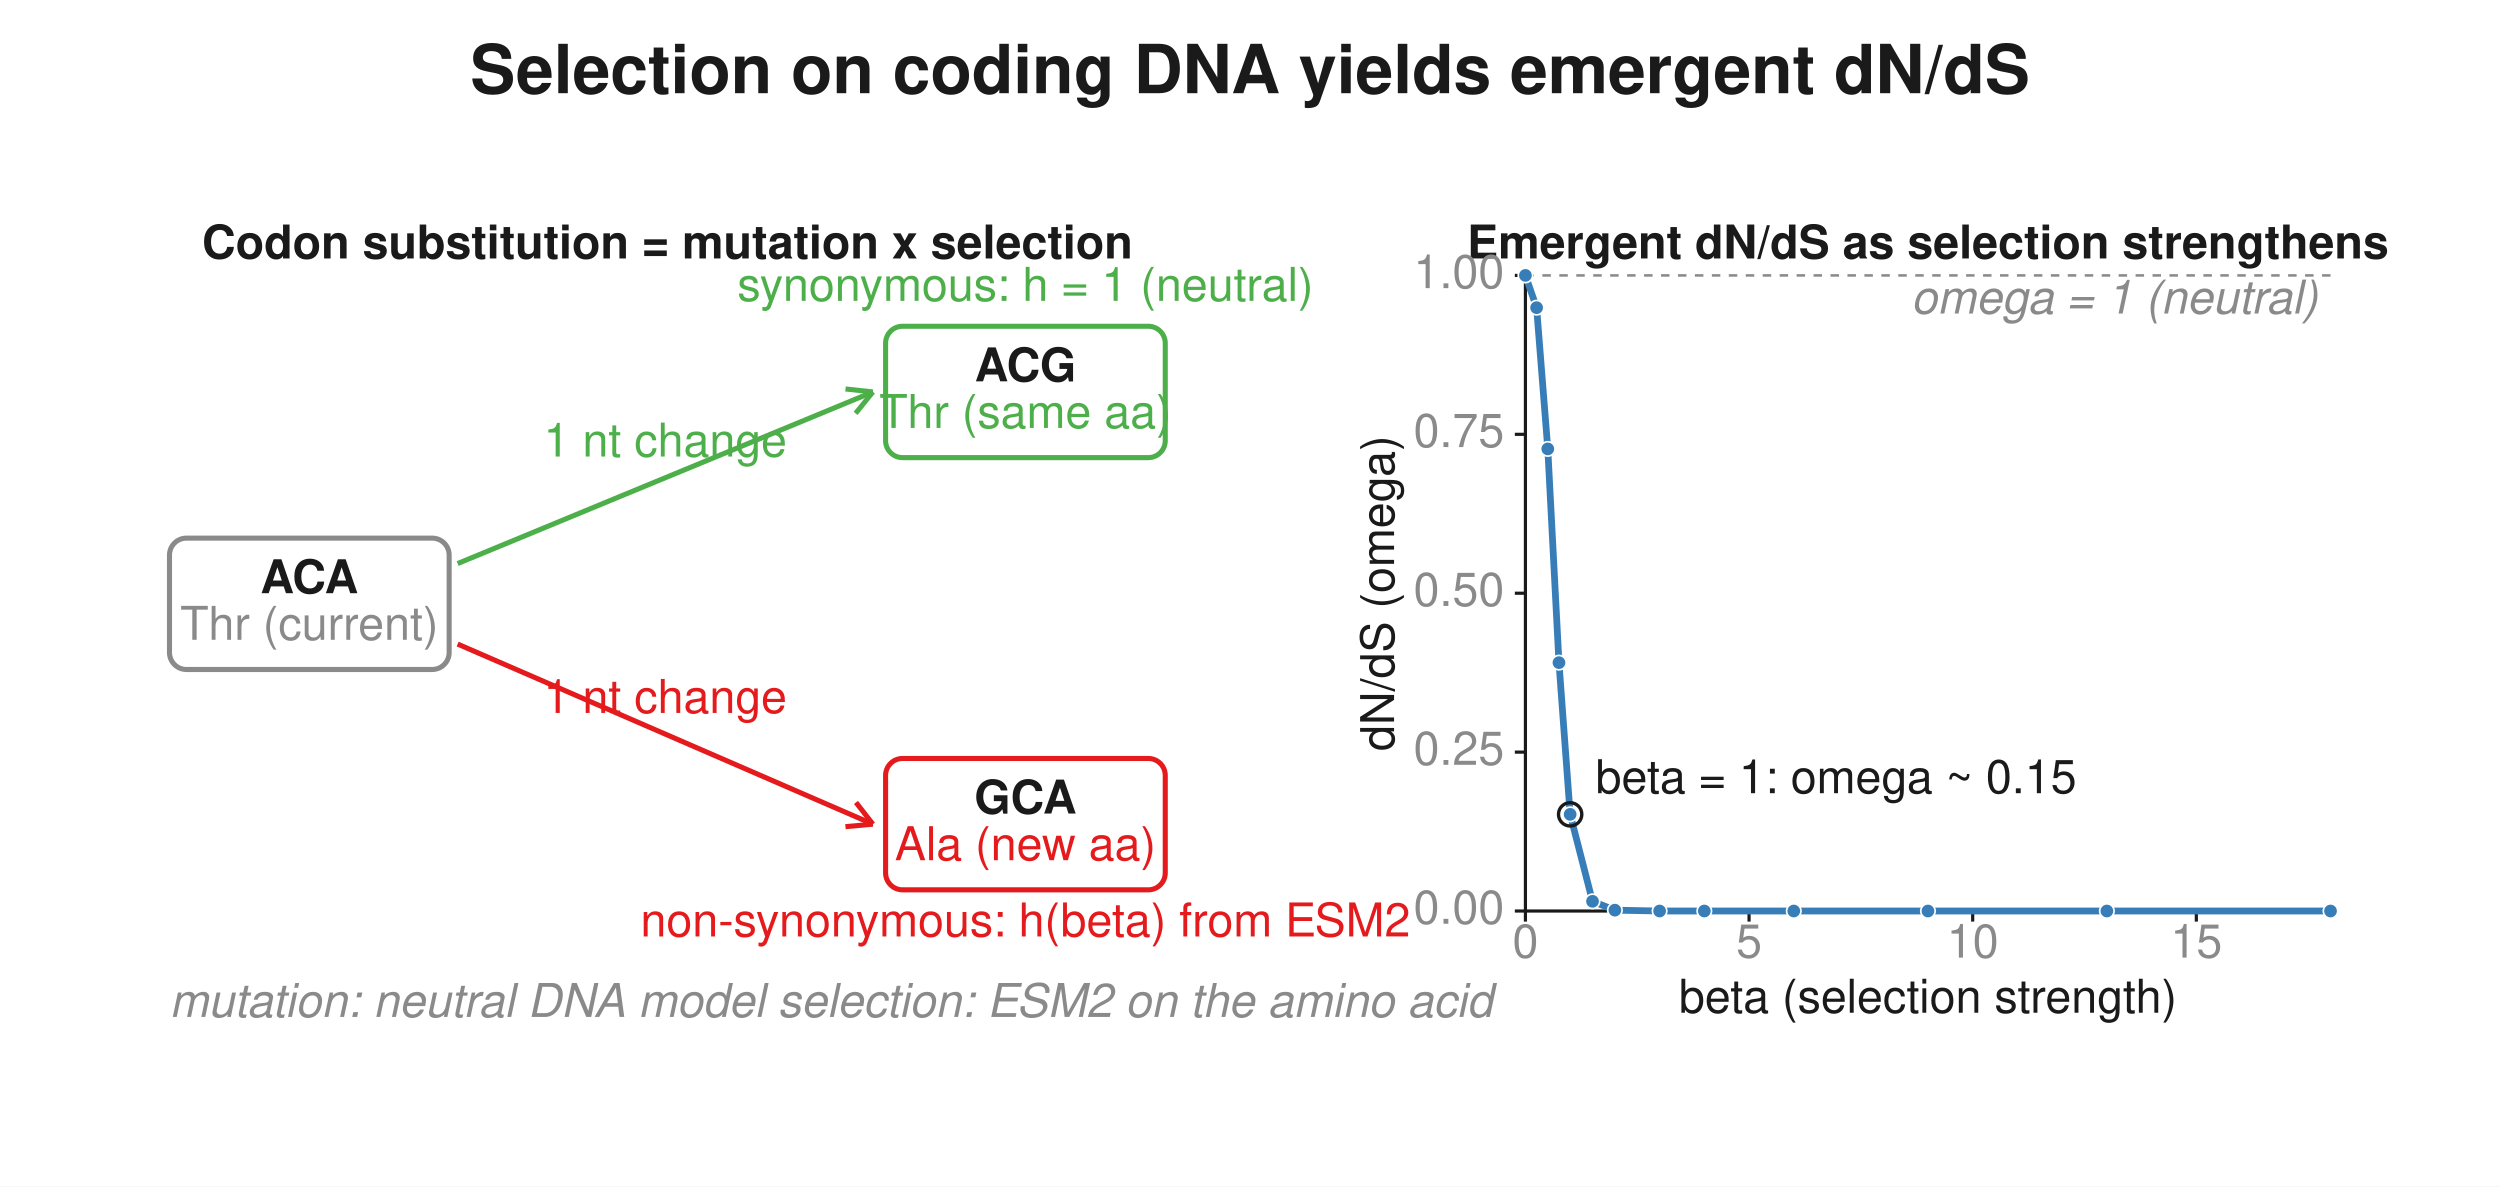
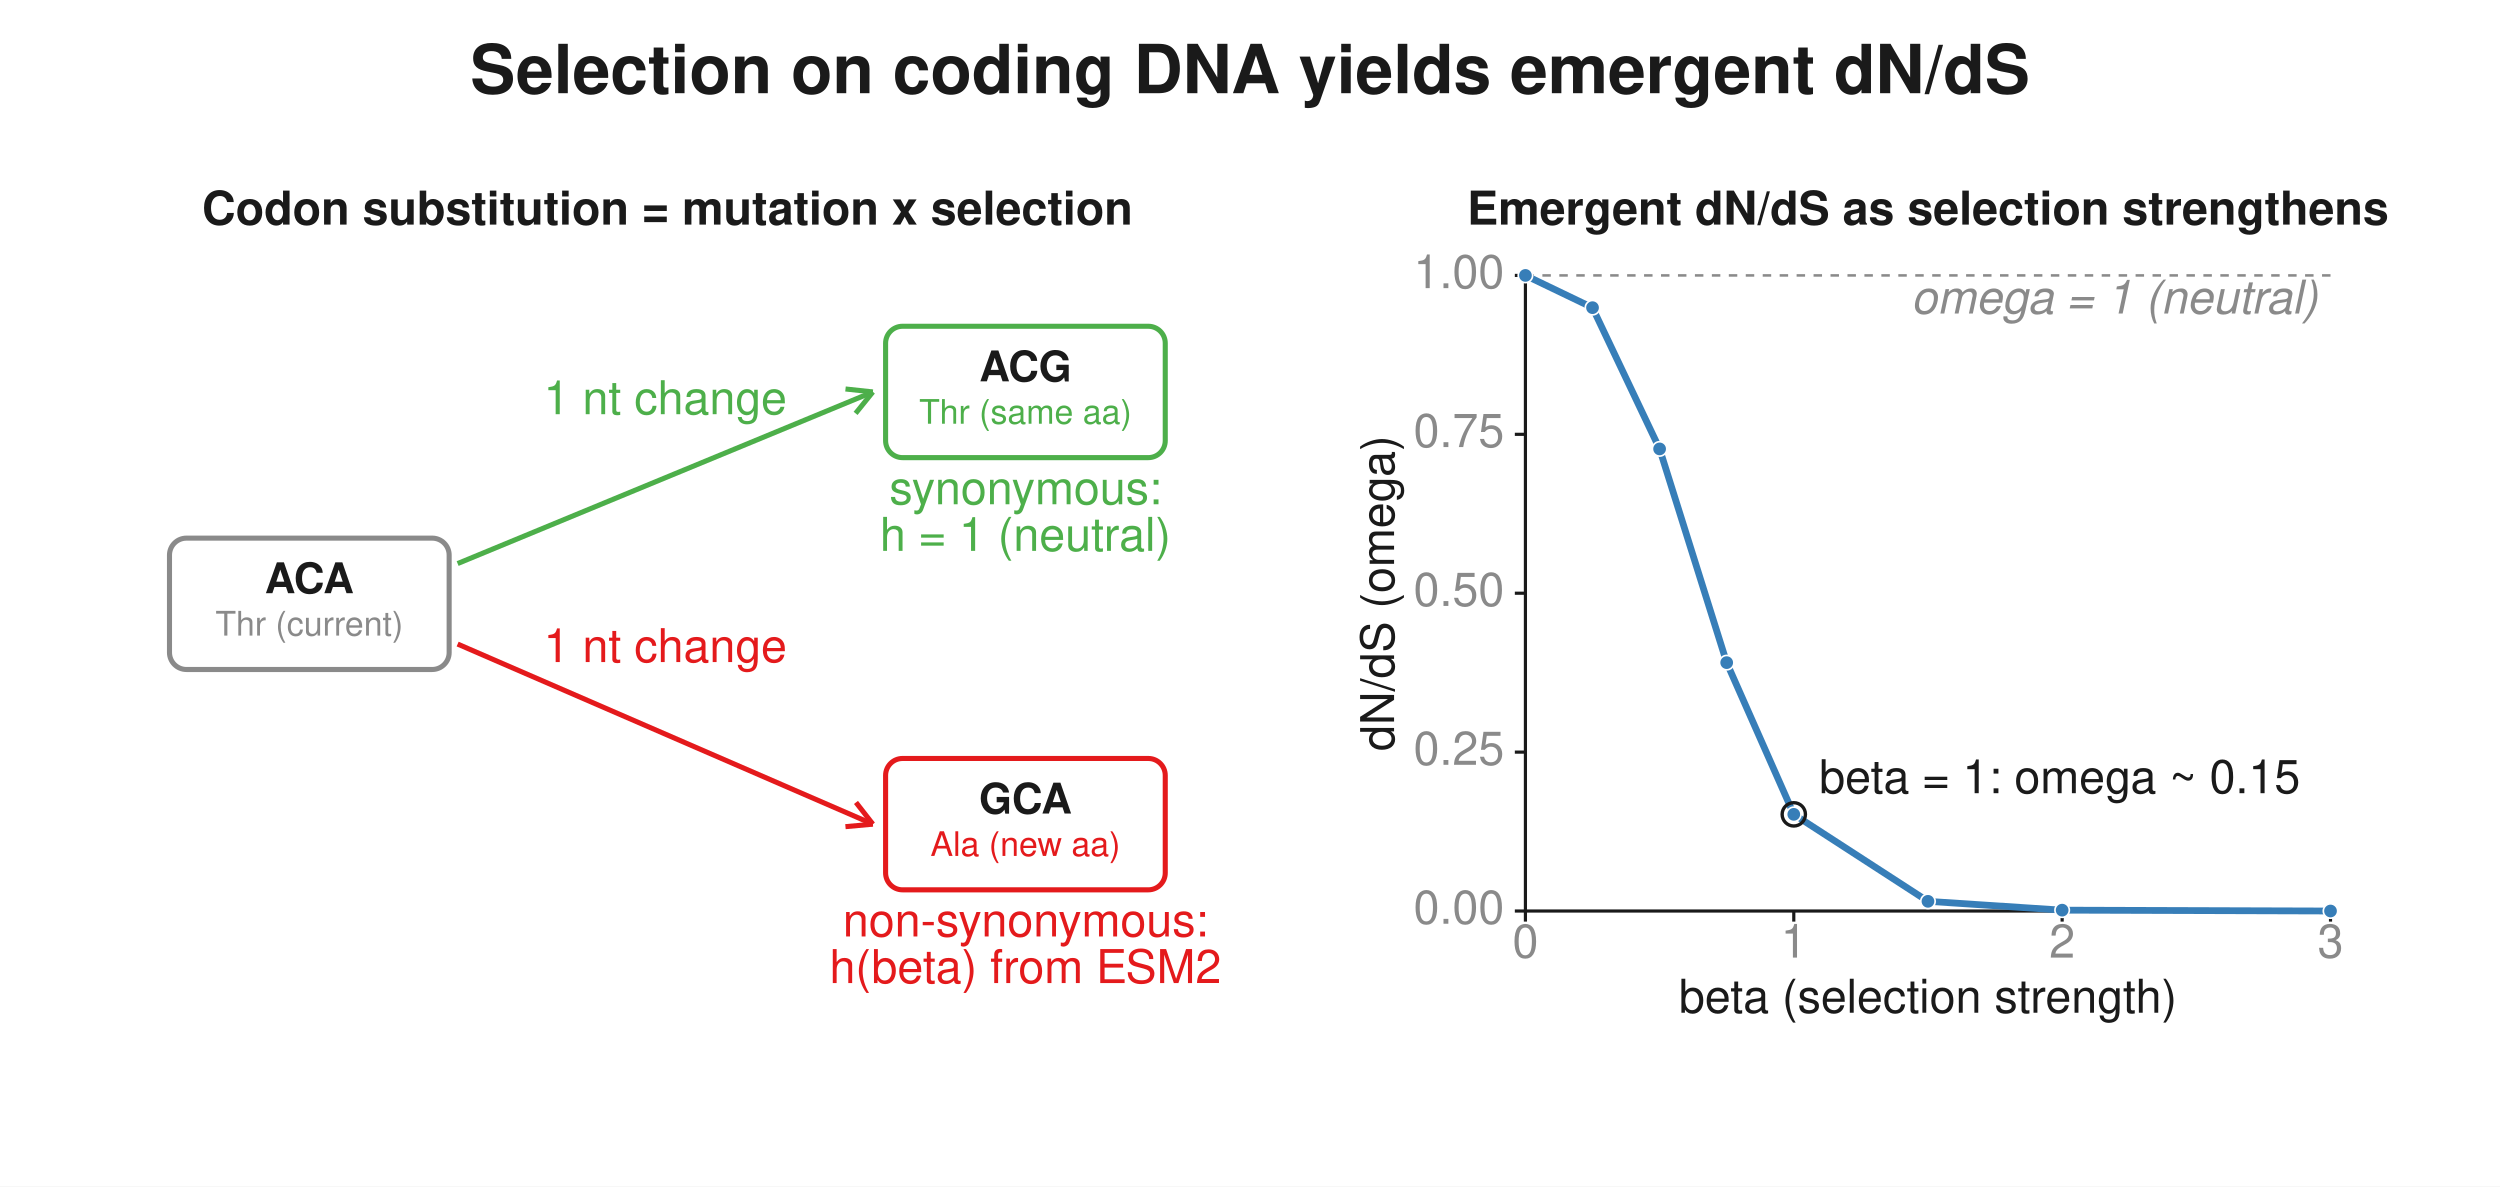
<svg xmlns="http://www.w3.org/2000/svg" width="1180" height="560" viewBox="0 0 1180 560">
  <defs>
</defs>
  <rect x="0" y="0" width="1180" height="560" fill="white" />
  <text x="590.0" y="44" font-size="32" font-family="Helvetica" text-anchor="middle" font-weight="bold" fill="#1a1a1a">Selection on coding DNA yields emergent dN/dS</text>
-   <text x="315.0" y="122" font-size="22" font-family="Helvetica" text-anchor="middle" font-weight="bold" fill="#1a1a1a">Codon substitution = mutation x selection</text>
+   <text x="315.0" y="106" font-size="22" font-family="Helvetica" text-anchor="middle" font-weight="bold" fill="#1a1a1a">Codon substitution = mutation x selection</text>
  <rect x="80" y="254.0" width="132" height="62" rx="8" fill="white" stroke="#8a8a8a" stroke-width="2.4" />
-   <text x="146.0" y="280.0" font-size="22" font-family="Helvetica" text-anchor="middle" fill="#1a1a1a" font-weight="bold">ACA</text>
-   <text x="146.0" y="302.0" font-size="22" font-family="Helvetica" text-anchor="middle" fill="#8a8a8a">Thr (current)</text>
+   <text x="146.0" y="280.0" font-size="20" font-family="Helvetica" text-anchor="middle" fill="#1a1a1a" font-weight="bold">ACA</text>
+   <text x="146.0" y="300.0" font-size="16" font-family="Helvetica" text-anchor="middle" fill="#8a8a8a">Thr (current)</text>
  <rect x="418" y="154" width="132" height="62" rx="8" fill="white" stroke="#4DAF4A" stroke-width="2.4" />
-   <text x="484.0" y="180" font-size="22" font-family="Helvetica" text-anchor="middle" fill="#1a1a1a" font-weight="bold">ACG</text>
-   <text x="484.0" y="202" font-size="22" font-family="Helvetica" text-anchor="middle" fill="#4DAF4A">Thr (same aa)</text>
+   <text x="484.0" y="180" font-size="20" font-family="Helvetica" text-anchor="middle" fill="#1a1a1a" font-weight="bold">ACG</text>
+   <text x="484.0" y="200" font-size="16" font-family="Helvetica" text-anchor="middle" fill="#4DAF4A">Thr (same aa)</text>
  <rect x="418" y="358" width="132" height="62" rx="8" fill="white" stroke="#E41A1C" stroke-width="2.4" />
-   <text x="484.0" y="384" font-size="22" font-family="Helvetica" text-anchor="middle" fill="#1a1a1a" font-weight="bold">GCA</text>
-   <text x="484.0" y="406" font-size="22" font-family="Helvetica" text-anchor="middle" fill="#E41A1C">Ala (new aa)</text>
+   <text x="484.0" y="384" font-size="20" font-family="Helvetica" text-anchor="middle" fill="#1a1a1a" font-weight="bold">GCA</text>
+   <text x="484.0" y="404" font-size="16" font-family="Helvetica" text-anchor="middle" fill="#E41A1C">Ala (new aa)</text>
  <path d="M216,266.0 L412,185.0" stroke="#4DAF4A" stroke-width="2.4" />
  <path d="M412,185.0 L399.076,183.597" stroke="#4DAF4A" stroke-width="2.4" />
  <path d="M412,185.0 L403.837,195.117" stroke="#4DAF4A" stroke-width="2.4" />
-   <text x="314.0" y="215.5" font-size="22" font-family="Helvetica" text-anchor="middle" fill="#4DAF4A">1 nt change</text>
+   <text x="314.0" y="195.5" font-size="22" font-family="Helvetica" text-anchor="middle" fill="#4DAF4A">1 nt change</text>
  <path d="M216,304.0 L412,389.0" stroke="#E41A1C" stroke-width="2.4" />
  <path d="M412,389.0 L404.013,378.743" stroke="#E41A1C" stroke-width="2.4" />
  <path d="M412,389.0 L399.054,390.179" stroke="#E41A1C" stroke-width="2.4" />
-   <text x="314.0" y="336.5" font-size="22" font-family="Helvetica" text-anchor="middle" fill="#E41A1C">1 nt change</text>
-   <text x="484.0" y="142" font-size="22" font-family="Helvetica" text-anchor="middle" fill="#4DAF4A">synonymous: h = 1 (neutral)</text>
-   <text x="484.0" y="442" font-size="22" font-family="Helvetica" text-anchor="middle" fill="#E41A1C">non-synonymous: h(beta) from ESM2</text>
-   <text x="80" y="480" font-size="22" font-family="Helvetica" text-anchor="start" fill="#8a8a8a" font-style="italic">mutation: neutral DNA model    selection: ESM2 on the amino acid</text>
-   <text x="910.0" y="122" font-size="22" font-family="Helvetica" text-anchor="middle" font-weight="bold" fill="#1a1a1a">Emergent dN/dS as selection strengthens</text>
+   <text x="314.0" y="312.5" font-size="22" font-family="Helvetica" text-anchor="middle" fill="#E41A1C">1 nt change</text>
+   <text x="484.0" y="238" font-size="22" font-family="Helvetica" text-anchor="middle" fill="#4DAF4A">synonymous:</text>
+   <text x="484.0" y="260" font-size="22" font-family="Helvetica" text-anchor="middle" fill="#4DAF4A">h = 1 (neutral)</text>
+   <text x="484.0" y="442" font-size="22" font-family="Helvetica" text-anchor="middle" fill="#E41A1C">non-synonymous:</text>
+   <text x="484.0" y="464" font-size="22" font-family="Helvetica" text-anchor="middle" fill="#E41A1C">h(beta) from ESM2</text>
+   <text x="910.0" y="106" font-size="22" font-family="Helvetica" text-anchor="middle" font-weight="bold" fill="#1a1a1a">Emergent dN/dS as selection strengthens</text>
  <path d="M720,130 L720,430" stroke="#1a1a1a" stroke-width="1.5" />
  <path d="M720,430 L1100,430" stroke="#1a1a1a" stroke-width="1.5" />
  <path d="M715,430.0 L720,430.0" stroke="#1a1a1a" stroke-width="1.5" />
  <text x="710" y="436.0" font-size="22" font-family="Helvetica" text-anchor="end" fill="#8a8a8a">0.00</text>
  <path d="M715,355.0 L720,355.0" stroke="#1a1a1a" stroke-width="1.5" />
  <text x="710" y="361.0" font-size="22" font-family="Helvetica" text-anchor="end" fill="#8a8a8a">0.25</text>
  <path d="M715,280.0 L720,280.0" stroke="#1a1a1a" stroke-width="1.5" />
  <text x="710" y="286.0" font-size="22" font-family="Helvetica" text-anchor="end" fill="#8a8a8a">0.50</text>
  <path d="M715,205.0 L720,205.0" stroke="#1a1a1a" stroke-width="1.5" />
  <text x="710" y="211.0" font-size="22" font-family="Helvetica" text-anchor="end" fill="#8a8a8a">0.75</text>
  <path d="M715,130.0 L720,130.0" stroke="#1a1a1a" stroke-width="1.5" />
  <text x="710" y="136.0" font-size="22" font-family="Helvetica" text-anchor="end" fill="#8a8a8a">1.00</text>
  <path d="M720.0,430 L720.0,435" stroke="#1a1a1a" stroke-width="1.5" />
  <text x="720.0" y="452" font-size="22" font-family="Helvetica" text-anchor="middle" fill="#8a8a8a">0</text>
-   <path d="M825.556,430 L825.556,435" stroke="#1a1a1a" stroke-width="1.5" />
-   <text x="825.556" y="452" font-size="22" font-family="Helvetica" text-anchor="middle" fill="#8a8a8a">5</text>
-   <path d="M931.111,430 L931.111,435" stroke="#1a1a1a" stroke-width="1.5" />
-   <text x="931.111" y="452" font-size="22" font-family="Helvetica" text-anchor="middle" fill="#8a8a8a">10</text>
-   <path d="M1036.667,430 L1036.667,435" stroke="#1a1a1a" stroke-width="1.5" />
-   <text x="1036.667" y="452" font-size="22" font-family="Helvetica" text-anchor="middle" fill="#8a8a8a">15</text>
+   <path d="M846.667,430 L846.667,435" stroke="#1a1a1a" stroke-width="1.5" />
+   <text x="846.667" y="452" font-size="22" font-family="Helvetica" text-anchor="middle" fill="#8a8a8a">1</text>
+   <path d="M973.333,430 L973.333,435" stroke="#1a1a1a" stroke-width="1.5" />
+   <text x="973.333" y="452" font-size="22" font-family="Helvetica" text-anchor="middle" fill="#8a8a8a">2</text>
+   <path d="M1100.0,430 L1100.0,435" stroke="#1a1a1a" stroke-width="1.5" />
+   <text x="1100.0" y="452" font-size="22" font-family="Helvetica" text-anchor="middle" fill="#8a8a8a">3</text>
  <text x="910.0" y="478" font-size="22" font-family="Helvetica" text-anchor="middle" fill="#1a1a1a">beta (selection strength)</text>
  <text x="658" y="280.0" font-size="22" font-family="Helvetica" text-anchor="middle" fill="#1a1a1a" transform="rotate(-90,658,280.0)">dN/dS (omega)</text>
  <path d="M720,130.0 L1100,130.0" stroke="#8a8a8a" stroke-width="1.2" stroke-dasharray="4,4" />
  <text x="1094" y="148.0" font-size="22" font-family="Helvetica" text-anchor="end" fill="#8a8a8a" font-style="italic">omega = 1 (neutral)</text>
-   <path d="M720.0,130.0 L725.278,145.221 L730.556,211.886 L735.833,312.763 L741.111,384.373 L751.667,425.425 L762.222,429.594 L783.333,429.997 L804.444,430 L846.667,430 L910.0,430.0 L994.444,430.0 L1100.0,430.0" fill="none" stroke="#377EB8" stroke-width="3.2" />
+   <path d="M720.0,130.0 L751.667,145.221 L783.333,211.886 L815.0,312.763 L846.667,384.373 L910.0,425.425 L973.333,429.594 L1100.0,429.997" fill="none" stroke="#377EB8" stroke-width="3.2" />
  <circle cx="720.0" cy="130.0" r="3.4" fill="#377EB8" stroke="white" stroke-width="0.8" />
-   <circle cx="725.278" cy="145.221" r="3.4" fill="#377EB8" stroke="white" stroke-width="0.8" />
-   <circle cx="730.556" cy="211.886" r="3.4" fill="#377EB8" stroke="white" stroke-width="0.8" />
-   <circle cx="735.833" cy="312.763" r="3.4" fill="#377EB8" stroke="white" stroke-width="0.8" />
-   <circle cx="741.111" cy="384.373" r="3.4" fill="#377EB8" stroke="white" stroke-width="0.8" />
-   <circle cx="751.667" cy="425.425" r="3.4" fill="#377EB8" stroke="white" stroke-width="0.8" />
-   <circle cx="762.222" cy="429.594" r="3.4" fill="#377EB8" stroke="white" stroke-width="0.8" />
-   <circle cx="783.333" cy="429.997" r="3.4" fill="#377EB8" stroke="white" stroke-width="0.8" />
-   <circle cx="804.444" cy="430" r="3.4" fill="#377EB8" stroke="white" stroke-width="0.8" />
-   <circle cx="846.667" cy="430" r="3.4" fill="#377EB8" stroke="white" stroke-width="0.8" />
-   <circle cx="910.0" cy="430.0" r="3.4" fill="#377EB8" stroke="white" stroke-width="0.8" />
-   <circle cx="994.444" cy="430.0" r="3.4" fill="#377EB8" stroke="white" stroke-width="0.8" />
-   <circle cx="1100.0" cy="430.0" r="3.4" fill="#377EB8" stroke="white" stroke-width="0.8" />
-   <circle cx="741.111" cy="384.373" r="5.5" fill="none" stroke="#1a1a1a" stroke-width="1.6" />
-   <text x="753.111" y="374.373" font-size="22" font-family="Helvetica" text-anchor="start" fill="#1a1a1a">beta = 1: omega ~ 0.15</text>
+   <circle cx="751.667" cy="145.221" r="3.4" fill="#377EB8" stroke="white" stroke-width="0.8" />
+   <circle cx="783.333" cy="211.886" r="3.4" fill="#377EB8" stroke="white" stroke-width="0.8" />
+   <circle cx="815.0" cy="312.763" r="3.4" fill="#377EB8" stroke="white" stroke-width="0.8" />
+   <circle cx="846.667" cy="384.373" r="3.4" fill="#377EB8" stroke="white" stroke-width="0.8" />
+   <circle cx="910.0" cy="425.425" r="3.4" fill="#377EB8" stroke="white" stroke-width="0.8" />
+   <circle cx="973.333" cy="429.594" r="3.4" fill="#377EB8" stroke="white" stroke-width="0.8" />
+   <circle cx="1100.0" cy="429.997" r="3.4" fill="#377EB8" stroke="white" stroke-width="0.8" />
+   <circle cx="846.667" cy="384.373" r="5.5" fill="none" stroke="#1a1a1a" stroke-width="1.6" />
+   <text x="858.667" y="374.373" font-size="22" font-family="Helvetica" text-anchor="start" fill="#1a1a1a">beta = 1: omega ~ 0.15</text>
</svg>
